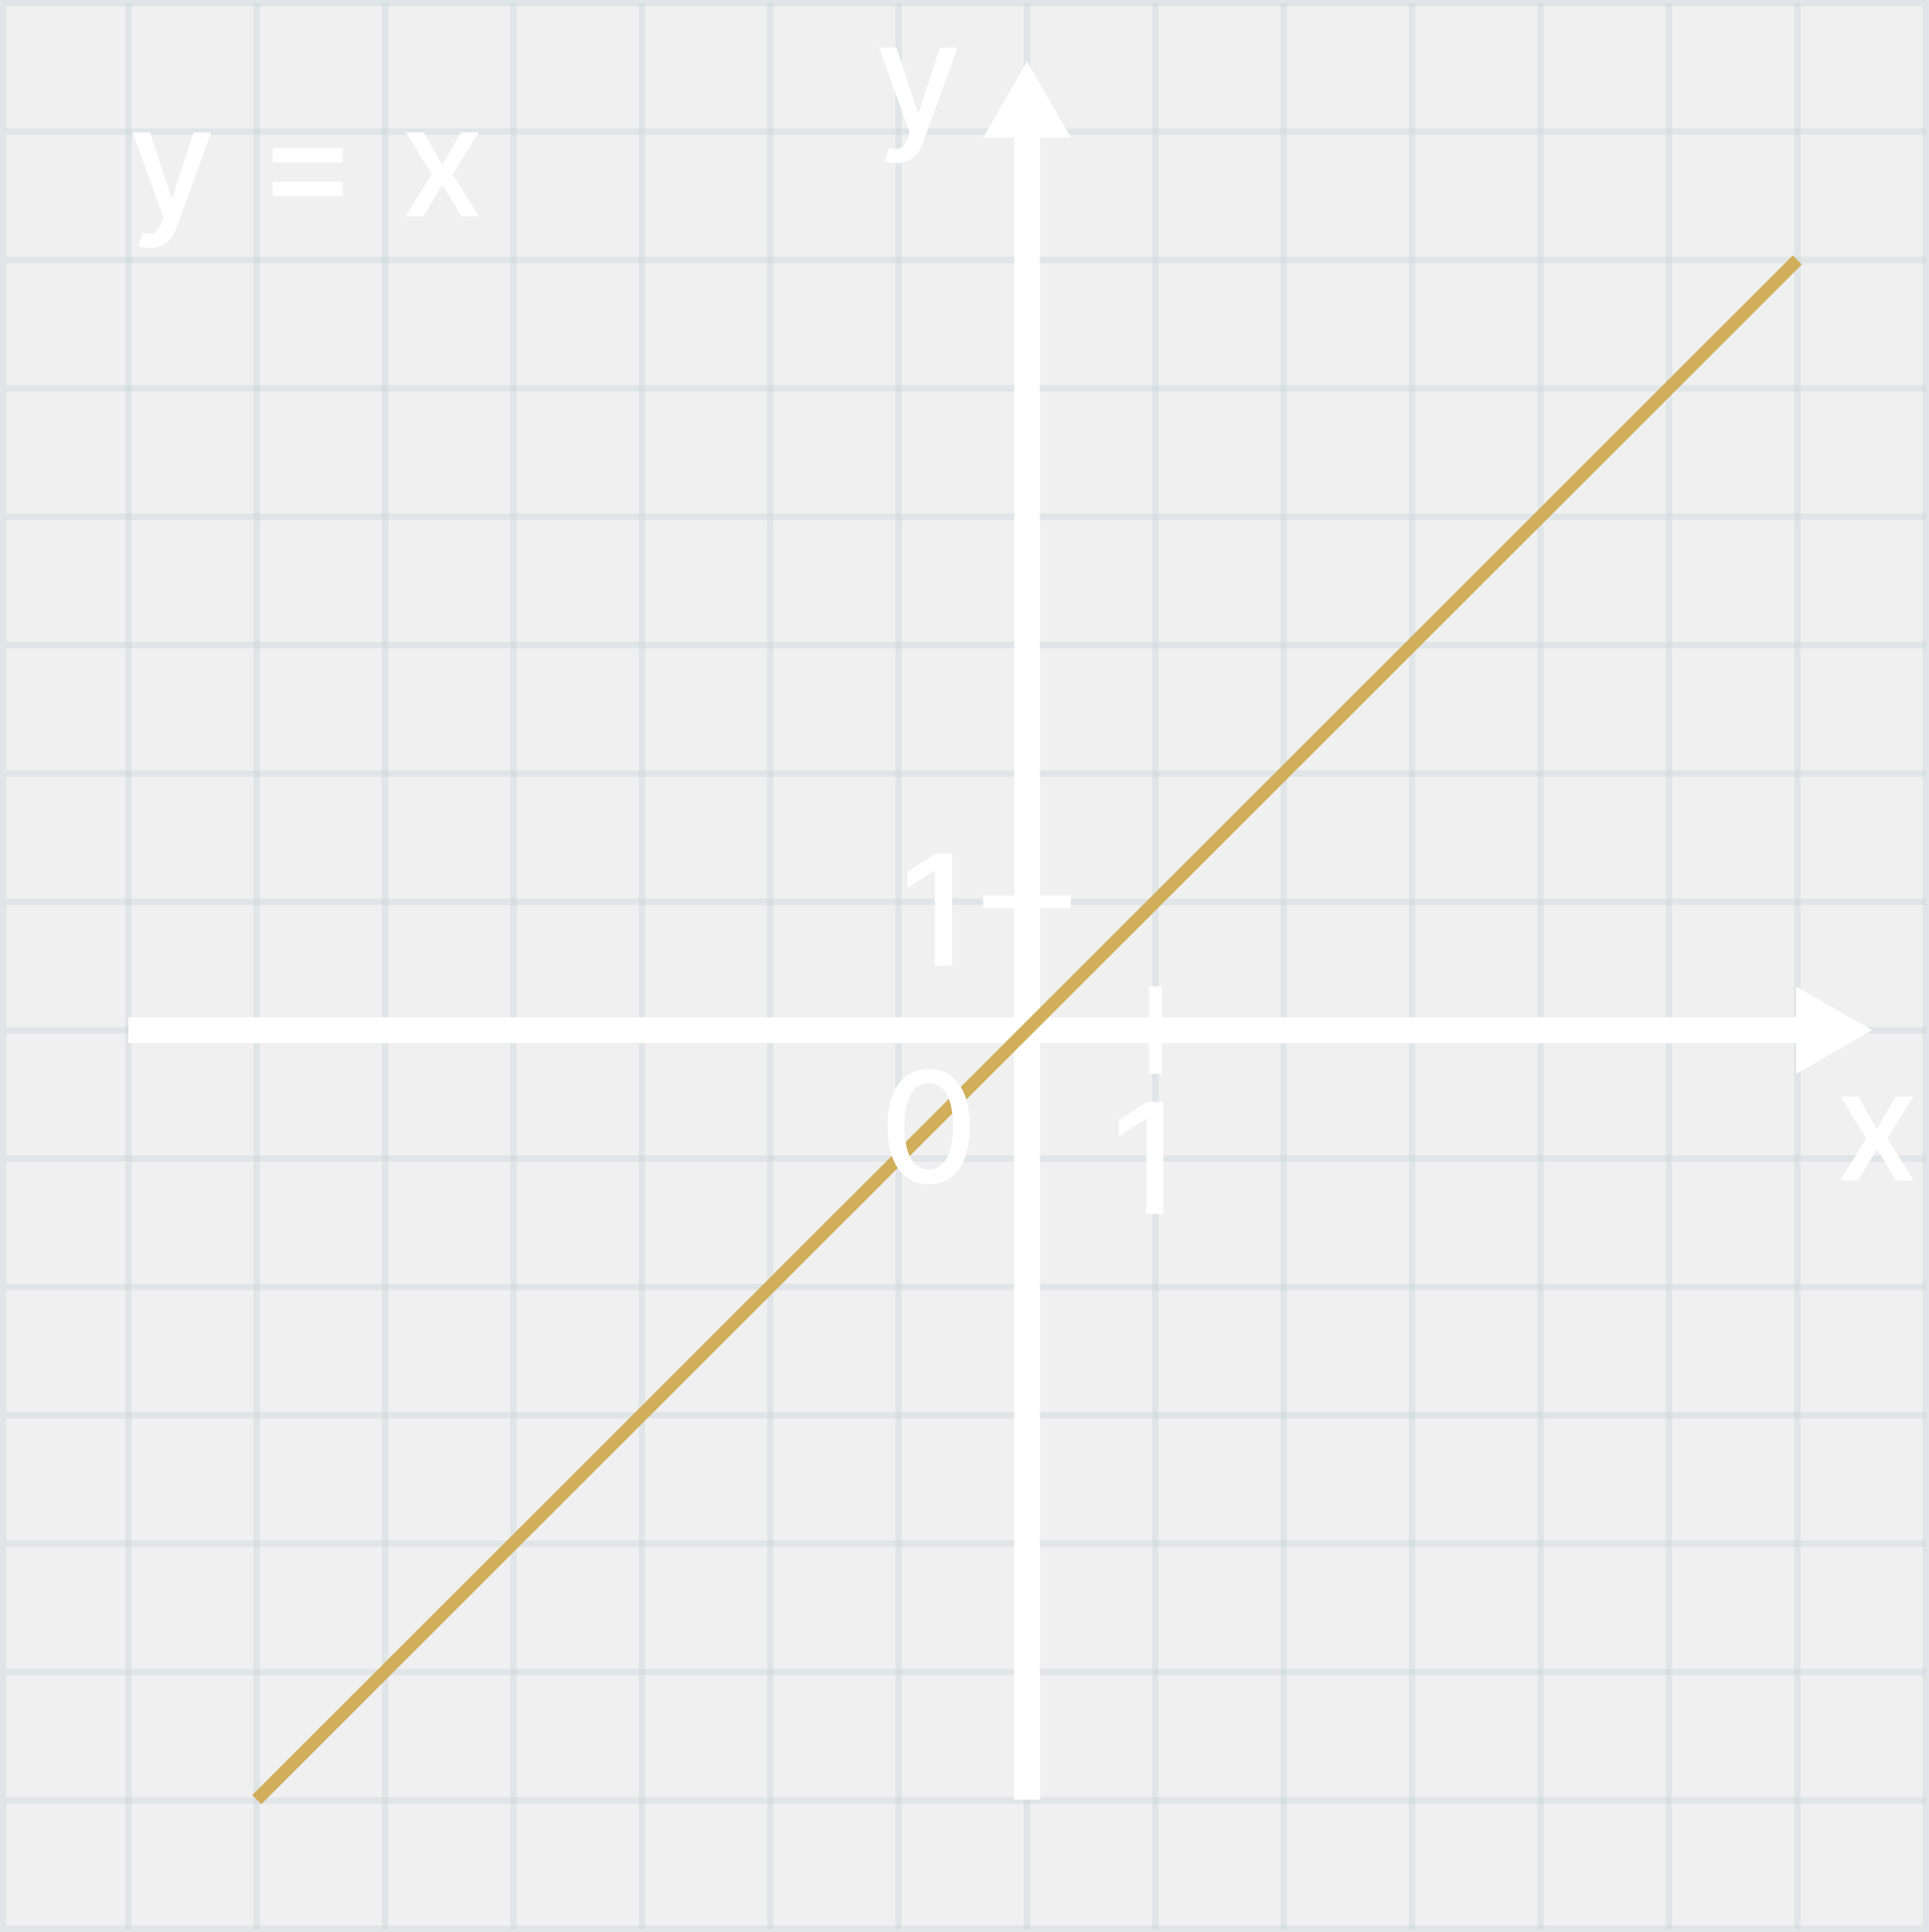
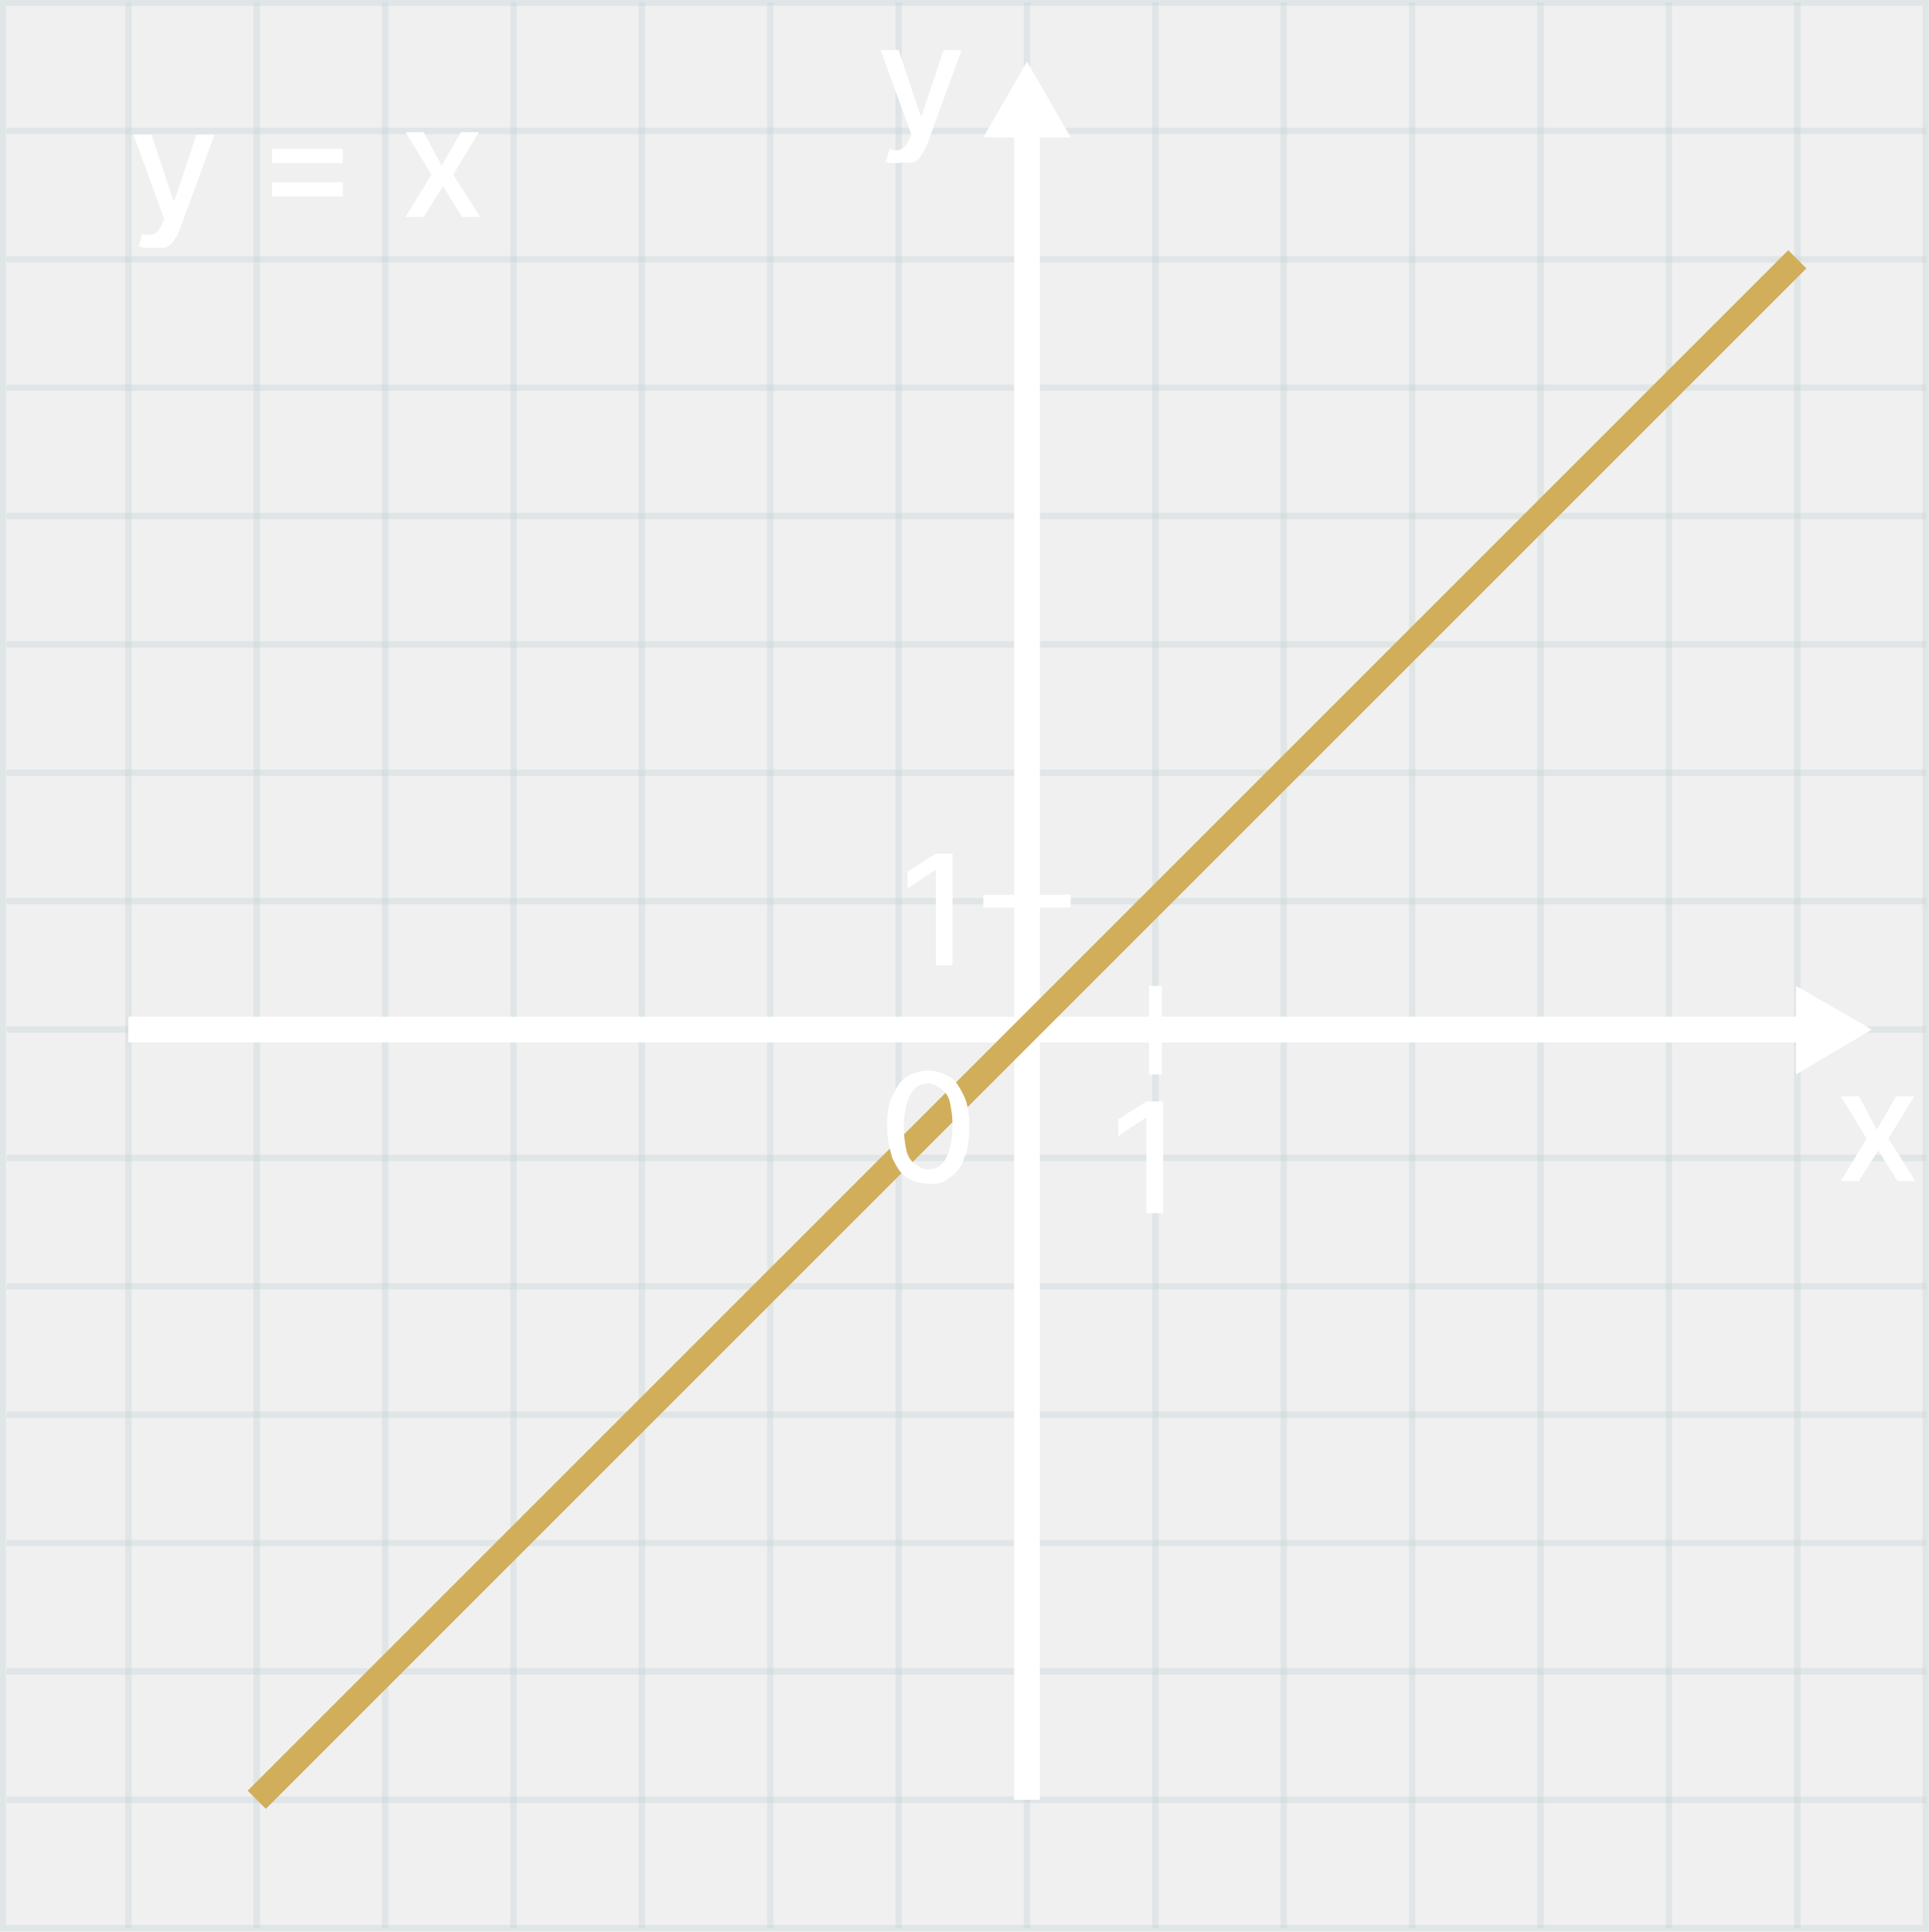
- <svg xmlns="http://www.w3.org/2000/svg" viewBox="0 0 150.25 150.5">
-   <defs>
-     <style>
-       .cls-1 {
-         fill: #fff;
-       }
- 
-       .cls-2, .cls-3, .cls-4, .cls-5 {
-         fill: none;
-         stroke-miterlimit: 10;
-       }
- 
-       .cls-2, .cls-4 {
-         stroke: #fff;
-       }
- 
-       .cls-3 {
-         stroke: #d1ae59;
-       }
- 
-       .cls-4 {
-         stroke-width: 2px;
-       }
- 
-       .cls-5 {
-         opacity: .3;
-         stroke: #bdccd4;
-         stroke-width: .5px;
-       }
-     </style>
-   </defs>
-   <g id="Layer_1" data-name="Layer 1">
-     <rect class="cls-5" x=".25" y=".25" width="149.75" height="150" />
-     <line class="cls-5" x1="70" y1=".25" x2="70" y2="150.25" />
-     <line class="cls-5" x1="60" y1=".25" x2="60" y2="150.25" />
-     <line class="cls-5" x1="50" y1=".25" x2="50" y2="150.25" />
-     <line class="cls-5" x1="40" y1=".25" x2="40" y2="150.25" />
-     <line class="cls-5" x1="30" y1=".25" x2="30" y2="150.25" />
-     <line class="cls-5" x1="20" y1=".25" x2="20" y2="150.25" />
-     <line class="cls-5" x1="10" y1=".25" x2="10" y2="150.25" />
-     <line class="cls-5" x1="150" y1="80.25" x2=".5" y2="80.25" />
-     <line class="cls-5" x1="150" y1="90.25" x2=".5" y2="90.25" />
-     <line class="cls-5" x1="150" y1="100.25" x2=".5" y2="100.25" />
-     <line class="cls-5" x1="150" y1="110.25" x2=".5" y2="110.25" />
-     <line class="cls-5" x1="150" y1="120.25" x2=".5" y2="120.25" />
-     <line class="cls-5" x1="150" y1="130.25" x2=".5" y2="130.25" />
-     <line class="cls-5" x1="150" y1="140.25" x2=".5" y2="140.25" />
-     <line class="cls-5" x1="150" y1="70.25" x2=".5" y2="70.25" />
-     <line class="cls-5" x1="150" y1="60.25" x2=".5" y2="60.25" />
-     <line class="cls-5" x1="150" y1="50.25" x2=".5" y2="50.25" />
-     <line class="cls-5" x1="150" y1="40.25" x2=".5" y2="40.25" />
-     <line class="cls-5" x1="150" y1="30.25" x2=".5" y2="30.25" />
-     <line class="cls-5" x1="150" y1="20.25" x2=".5" y2="20.25" />
-     <line class="cls-5" x1="150" y1="10.25" x2=".5" y2="10.25" />
-     <line class="cls-5" x1="80" y1=".25" x2="80" y2="150.25" />
-     <line class="cls-5" x1="90" y1=".25" x2="90" y2="150.25" />
-     <line class="cls-5" x1="100" y1=".25" x2="100" y2="150.25" />
-     <line class="cls-5" x1="110" y1=".25" x2="110" y2="150.25" />
-     <line class="cls-5" x1="120" y1=".25" x2="120" y2="150.25" />
-     <line class="cls-5" x1="130" y1=".25" x2="130" y2="150.25" />
-     <line class="cls-5" x1="140" y1=".25" x2="140" y2="150.25" />
+ <svg xmlns="http://www.w3.org/2000/svg" version="1.1" id="Layer_1" x="0px" y="0px" viewBox="0 0 150.2 150.5" style="enable-background:new 0 0 150.2 150.5;" xml:space="preserve">
+   <style type="text/css">
+ 	.st0{opacity:0.3;fill:none;stroke:#BDCCD4;stroke-width:0.5;stroke-miterlimit:10;enable-background:new    ;}
+ 	.st1{fill:none;stroke:#FFFFFF;stroke-width:2;stroke-miterlimit:10;}
+ 	.st2{fill:#FFFFFF;}
+ 	.st3{fill:none;stroke:#FFFFFF;stroke-miterlimit:10;}
+ 	.st4{fill:none;stroke:#D1AE59;stroke-width:2;stroke-miterlimit:10;}
+ </style>
+   <g id="Layer_1_00000011729043320597802140000013390288548502085294_">
+     <rect x="0.2" y="0.2" class="st0" width="149.8" height="150" />
+     <line class="st0" x1="70" y1="0.2" x2="70" y2="150.2" />
+     <line class="st0" x1="60" y1="0.2" x2="60" y2="150.2" />
+     <line class="st0" x1="50" y1="0.2" x2="50" y2="150.2" />
+     <line class="st0" x1="40" y1="0.2" x2="40" y2="150.2" />
+     <line class="st0" x1="30" y1="0.2" x2="30" y2="150.2" />
+     <line class="st0" x1="20" y1="0.2" x2="20" y2="150.2" />
+     <line class="st0" x1="10" y1="0.2" x2="10" y2="150.2" />
+     <line class="st0" x1="150" y1="80.2" x2="0.5" y2="80.2" />
+     <line class="st0" x1="150" y1="90.2" x2="0.5" y2="90.2" />
+     <line class="st0" x1="150" y1="100.2" x2="0.5" y2="100.2" />
+     <line class="st0" x1="150" y1="110.2" x2="0.5" y2="110.2" />
+     <line class="st0" x1="150" y1="120.2" x2="0.5" y2="120.2" />
+     <line class="st0" x1="150" y1="130.2" x2="0.5" y2="130.2" />
+     <line class="st0" x1="150" y1="140.2" x2="0.5" y2="140.2" />
+     <line class="st0" x1="150" y1="70.2" x2="0.5" y2="70.2" />
+     <line class="st0" x1="150" y1="60.2" x2="0.5" y2="60.2" />
+     <line class="st0" x1="150" y1="50.2" x2="0.5" y2="50.2" />
+     <line class="st0" x1="150" y1="40.2" x2="0.5" y2="40.2" />
+     <line class="st0" x1="150" y1="30.2" x2="0.5" y2="30.2" />
+     <line class="st0" x1="150" y1="20.2" x2="0.5" y2="20.2" />
+     <line class="st0" x1="150" y1="10.2" x2="0.5" y2="10.2" />
+     <line class="st0" x1="80" y1="0.2" x2="80" y2="150.2" />
+     <line class="st0" x1="90" y1="0.2" x2="90" y2="150.2" />
+     <line class="st0" x1="100" y1="0.2" x2="100" y2="150.2" />
+     <line class="st0" x1="110" y1="0.2" x2="110" y2="150.2" />
+     <line class="st0" x1="120" y1="0.2" x2="120" y2="150.2" />
+     <line class="st0" x1="130" y1="0.2" x2="130" y2="150.2" />
+     <line class="st0" x1="140" y1="0.2" x2="140" y2="150.2" />
  </g>
-   <g id="Layer_2" data-name="Layer 2">
-     <line class="cls-4" x1="80" y1="10.25" x2="80" y2="140.19" />
-     <line class="cls-4" x1="10" y1="80.25" x2="140" y2="80.25" />
-     <polygon class="cls-1" points="145.82 80.25 139.91 76.84 139.91 83.66 145.82 80.25" />
-     <polygon class="cls-1" points="80 4.79 76.59 10.71 83.41 10.71 80 4.79" />
-     <line class="cls-2" x1="90" y1="76.84" x2="90" y2="83.66" />
-     <line class="cls-2" x1="83.41" y1="70.25" x2="76.59" y2="70.25" />
-     <path class="cls-1" d="m90.62,85.83v8.73h-1.32v-7.41h-.05l-2.09,1.36v-1.26l2.18-1.42h1.28Z" />
-     <path class="cls-1" d="m74.15,66.49v8.73h-1.32v-7.41h-.05l-2.09,1.36v-1.26l2.18-1.42h1.28Z" />
-     <path class="cls-1" d="m144.76,85.41l1.44,2.55,1.46-2.55h1.39l-2.04,3.27,2.06,3.27h-1.39l-1.47-2.45-1.47,2.45h-1.4l2.04-3.27-2.01-3.27h1.4Z" />
-     <path class="cls-1" d="m69.8,12.7c-.19,0-.36-.02-.52-.04s-.27-.06-.35-.1l.31-1.04c.23.06.44.09.62.08.18,0,.34-.08.48-.2.14-.13.27-.34.37-.63l.16-.43-2.4-6.63h1.36l1.66,5.08h.07l1.66-5.08h1.37l-2.7,7.42c-.12.34-.28.63-.48.87s-.42.42-.69.53c-.27.12-.58.18-.93.18Z" />
-     <line class="cls-3" x1="20" y1="140.19" x2="140" y2="20.25" />
-     <path class="cls-1" d="m72.35,92.25c-.67,0-1.25-.18-1.73-.53-.48-.35-.84-.87-1.1-1.54-.25-.67-.38-1.48-.38-2.43s.13-1.75.38-2.42c.25-.67.62-1.18,1.1-1.53.48-.35,1.05-.53,1.72-.53s1.24.18,1.72.53c.48.35.84.87,1.1,1.53s.38,1.48.38,2.42-.13,1.76-.38,2.44c-.25.67-.62,1.18-1.1,1.54-.48.35-1.05.53-1.72.53Zm0-1.14c.59,0,1.05-.29,1.39-.87.33-.58.5-1.41.5-2.5,0-.72-.08-1.34-.23-1.84-.15-.5-.37-.88-.65-1.14-.28-.26-.62-.39-1.01-.39-.59,0-1.05.29-1.39.87-.33.58-.5,1.41-.51,2.5,0,.73.08,1.34.23,1.84.15.5.37.88.65,1.14.28.26.62.39,1.01.39Z" />
-     <g>
-       <path class="cls-1" d="m11.66,19.31c-.19,0-.36-.02-.52-.04s-.27-.06-.35-.1l.31-1.04c.23.06.44.09.62.08.18,0,.34-.08.48-.2.14-.13.27-.34.37-.63l.16-.43-2.4-6.63h1.36l1.66,5.08h.07l1.66-5.08h1.37l-2.7,7.42c-.12.34-.28.63-.48.87s-.42.42-.69.53c-.27.12-.58.18-.93.18Z" />
-       <path class="cls-1" d="m21.24,12.66v-1.12h5.46v1.12h-5.46Zm0,2.62v-1.12h5.46v1.12h-5.46Z" />
-       <path class="cls-1" d="m33.01,10.31l1.44,2.55,1.46-2.55h1.39l-2.04,3.27,2.06,3.27h-1.39l-1.47-2.45-1.47,2.45h-1.4l2.04-3.27-2.01-3.27h1.4Z" />
-     </g>
+   <line class="st1" x1="80" y1="10.2" x2="80" y2="140.2" />
+   <line class="st1" x1="10" y1="80.2" x2="140" y2="80.2" />
+   <polygon class="st2" points="145.8,80.2 139.9,76.8 139.9,83.7 " />
+   <polygon class="st2" points="80,4.8 76.6,10.7 83.4,10.7 " />
+   <line class="st3" x1="90" y1="76.8" x2="90" y2="83.7" />
+   <line class="st3" x1="83.4" y1="70.2" x2="76.6" y2="70.2" />
+   <path class="st2" d="M90.6,85.8v8.7h-1.3v-7.4h-0.1l-2.1,1.4v-1.3l2.2-1.4C89.3,85.8,90.6,85.8,90.6,85.8z" />
+   <path class="st2" d="M74.2,66.5v8.7h-1.3v-7.4h-0.1l-2.1,1.4v-1.3l2.2-1.4H74.2z" />
+   <path class="st2" d="M144.8,85.4l1.4,2.6l1.5-2.6h1.4l-2,3.3l2.1,3.3h-1.4l-1.5-2.4l-1.5,2.4h-1.4l2-3.3l-2-3.3H144.8L144.8,85.4z" />
+   <path class="st2" d="M69.8,12.7c-0.2,0-0.4,0-0.5,0s-0.3-0.1-0.3-0.1l0.3-1c0.2,0.1,0.4,0.1,0.6,0.1c0.2,0,0.3-0.1,0.5-0.2  c0.1-0.1,0.3-0.3,0.4-0.6l0.2-0.4l-2.4-6.6h1.4l1.7,5.1h0.1l1.7-5.1h1.4l-2.7,7.4c-0.1,0.3-0.3,0.6-0.5,0.9s-0.4,0.4-0.7,0.5  C70.5,12.6,70.1,12.7,69.8,12.7L69.8,12.7z" />
+   <line class="st4" x1="20" y1="140.2" x2="140" y2="20.2" />
+   <path class="st2" d="M72.3,92.2c-0.7,0-1.2-0.2-1.7-0.5s-0.8-0.9-1.1-1.5c-0.2-0.7-0.4-1.5-0.4-2.4s0.1-1.8,0.4-2.4s0.6-1.2,1.1-1.5  c0.5-0.3,1.1-0.5,1.7-0.5s1.2,0.2,1.7,0.5s0.8,0.9,1.1,1.5s0.4,1.5,0.4,2.4s-0.1,1.8-0.4,2.4c-0.2,0.7-0.6,1.2-1.1,1.5  C73.6,92.1,73,92.3,72.3,92.2L72.3,92.2z M72.3,91.1c0.6,0,1.1-0.3,1.4-0.9c0.3-0.6,0.5-1.4,0.5-2.5c0-0.7-0.1-1.3-0.2-1.8  s-0.4-0.9-0.7-1.1s-0.6-0.4-1-0.4c-0.6,0-1.1,0.3-1.4,0.9c-0.3,0.6-0.5,1.4-0.5,2.5c0,0.7,0.1,1.3,0.2,1.8s0.4,0.9,0.7,1.1  S71.9,91.1,72.3,91.1L72.3,91.1z" />
+   <g>
+     <path class="st2" d="M11.7,19.3c-0.2,0-0.4,0-0.5,0s-0.3-0.1-0.4-0.1l0.3-1c0.2,0.1,0.4,0.1,0.6,0.1c0.2,0,0.3-0.1,0.5-0.2   c0.1-0.1,0.3-0.3,0.4-0.6l0.2-0.4l-2.4-6.6h1.4l1.7,5.1h0.1l1.7-5.1h1.4l-2.7,7.4c-0.1,0.3-0.3,0.6-0.5,0.9s-0.4,0.4-0.7,0.5   C12.3,19.3,12,19.3,11.7,19.3L11.7,19.3z" />
+     <path class="st2" d="M21.2,12.7v-1.1h5.5v1.1C26.7,12.7,21.2,12.7,21.2,12.7z M21.2,15.3v-1.1h5.5v1.1   C26.7,15.3,21.2,15.3,21.2,15.3z" />
+     <path class="st2" d="M33,10.3l1.4,2.6l1.5-2.6h1.4l-2,3.3l2.1,3.3h-1.4l-1.5-2.4L33,16.9h-1.4l2-3.3l-2-3.3L33,10.3L33,10.3z" />
  </g>
</svg>
